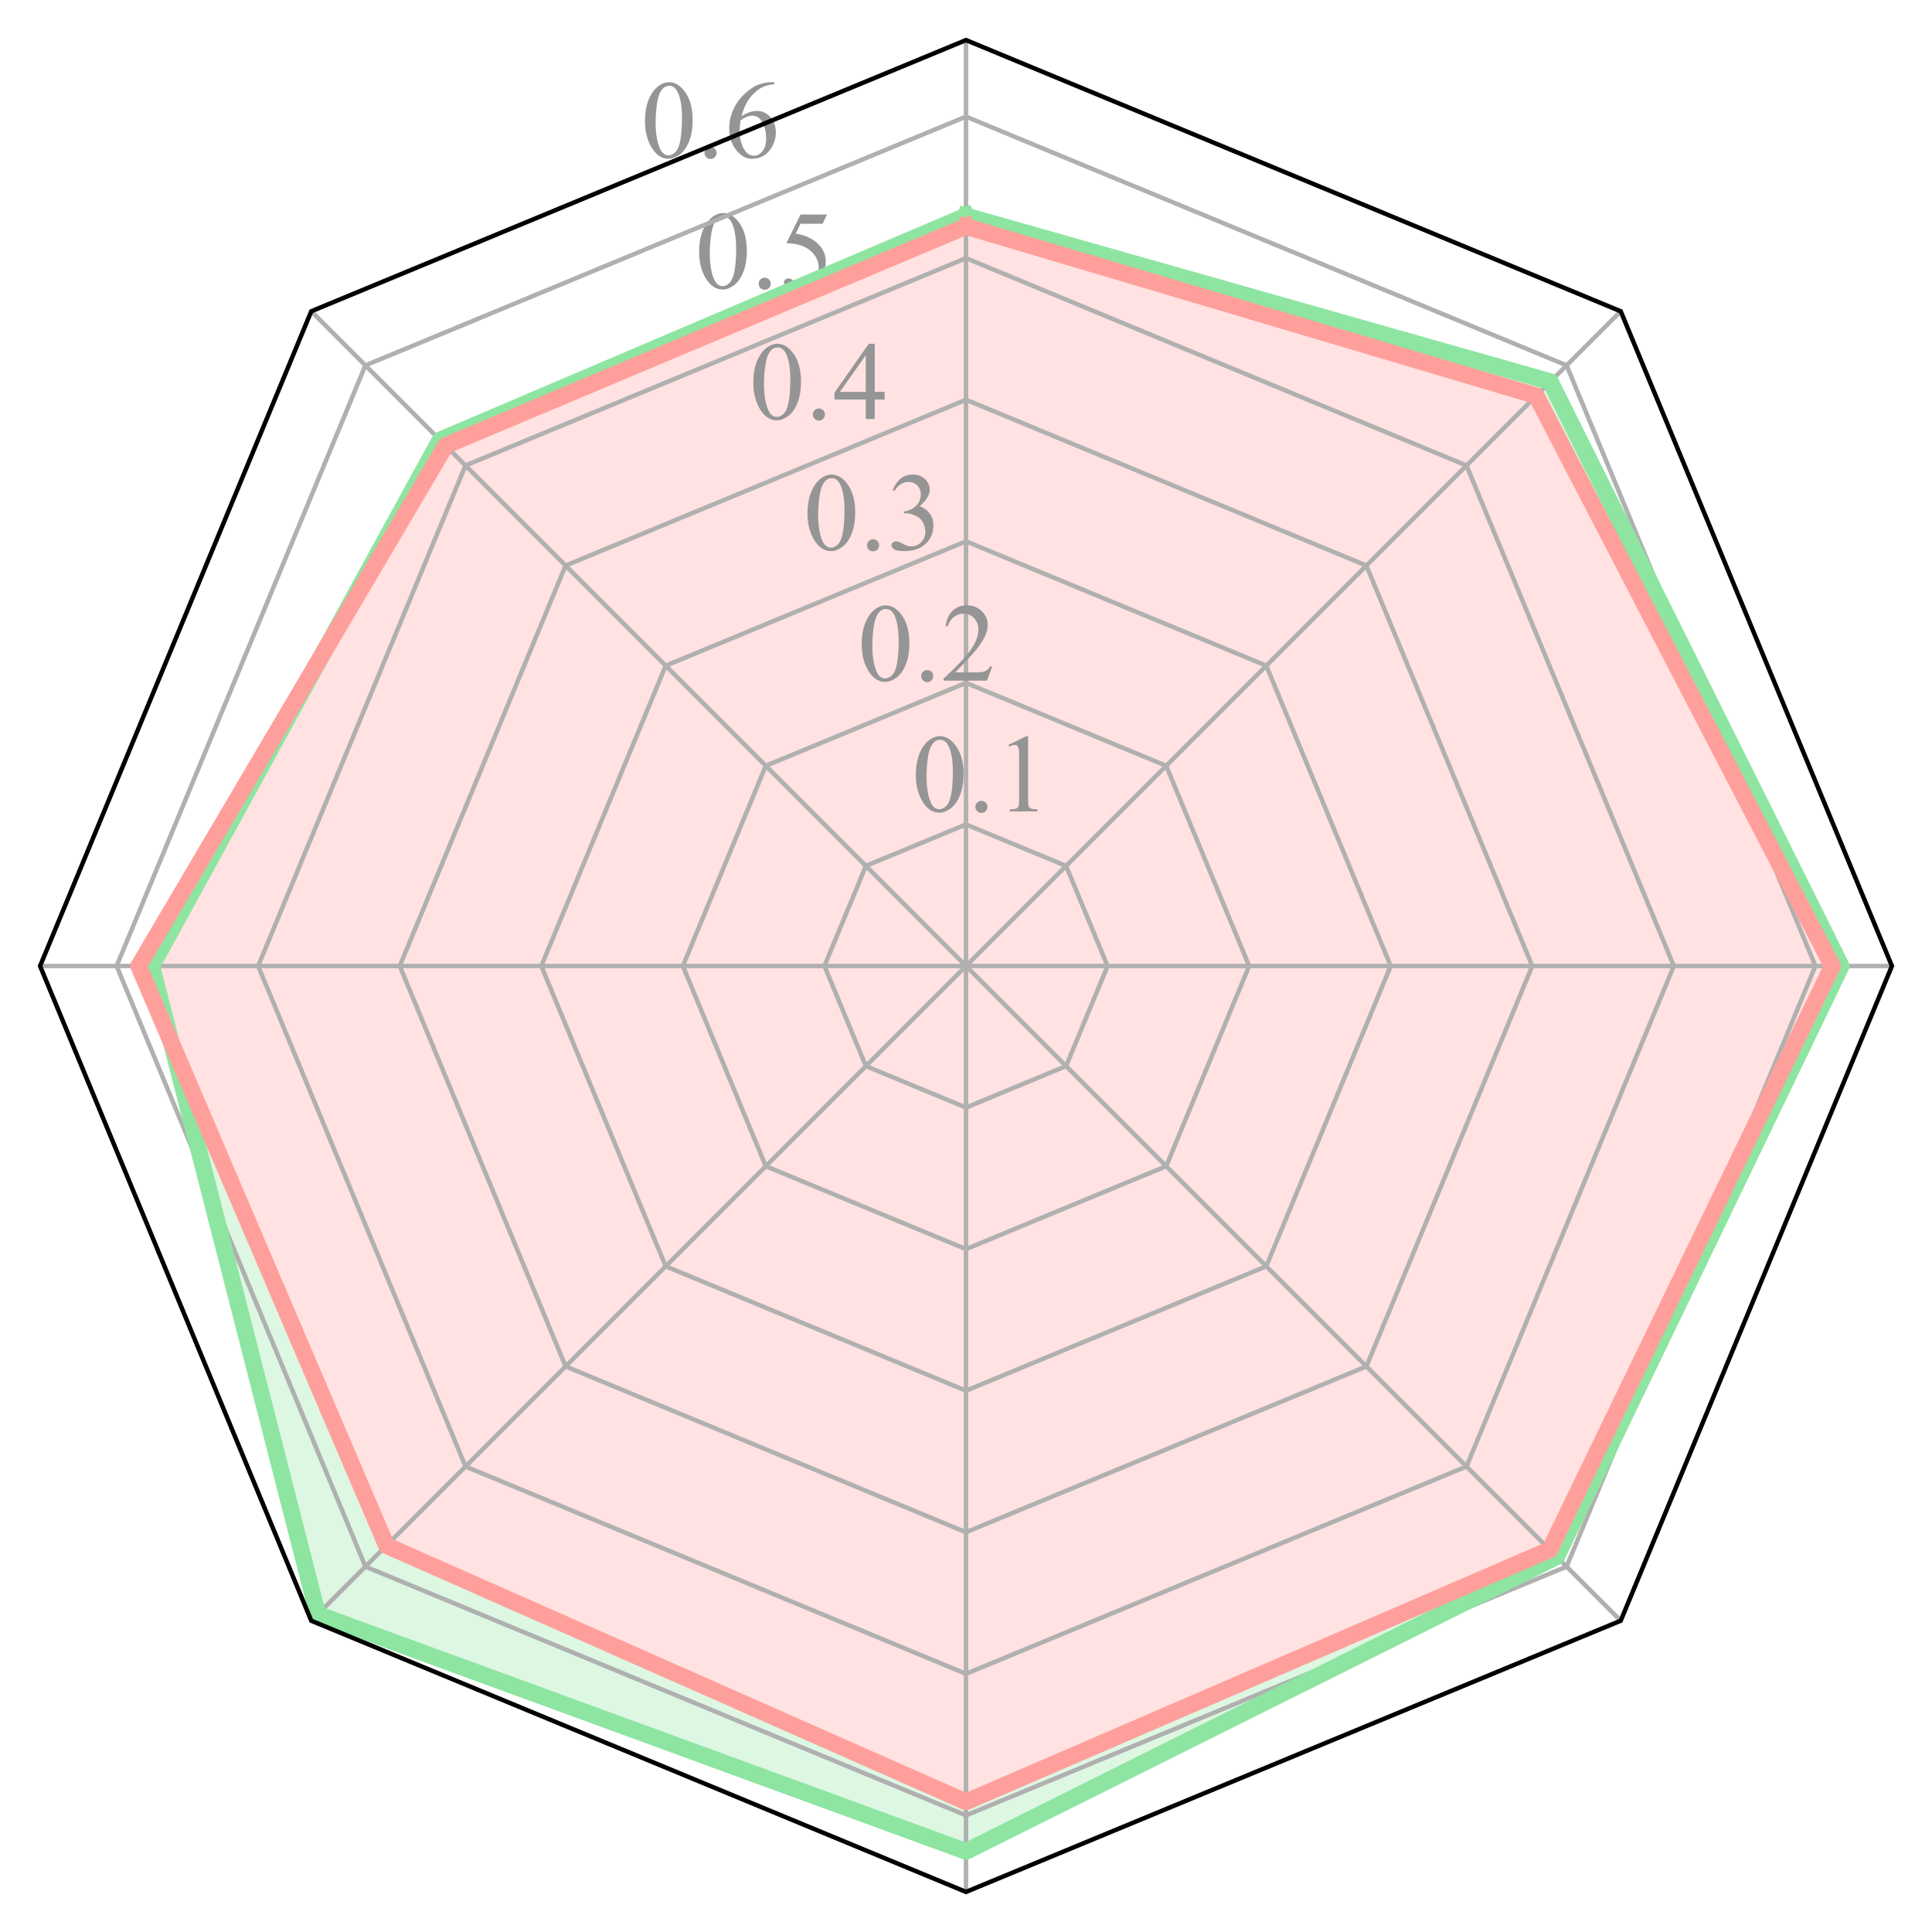
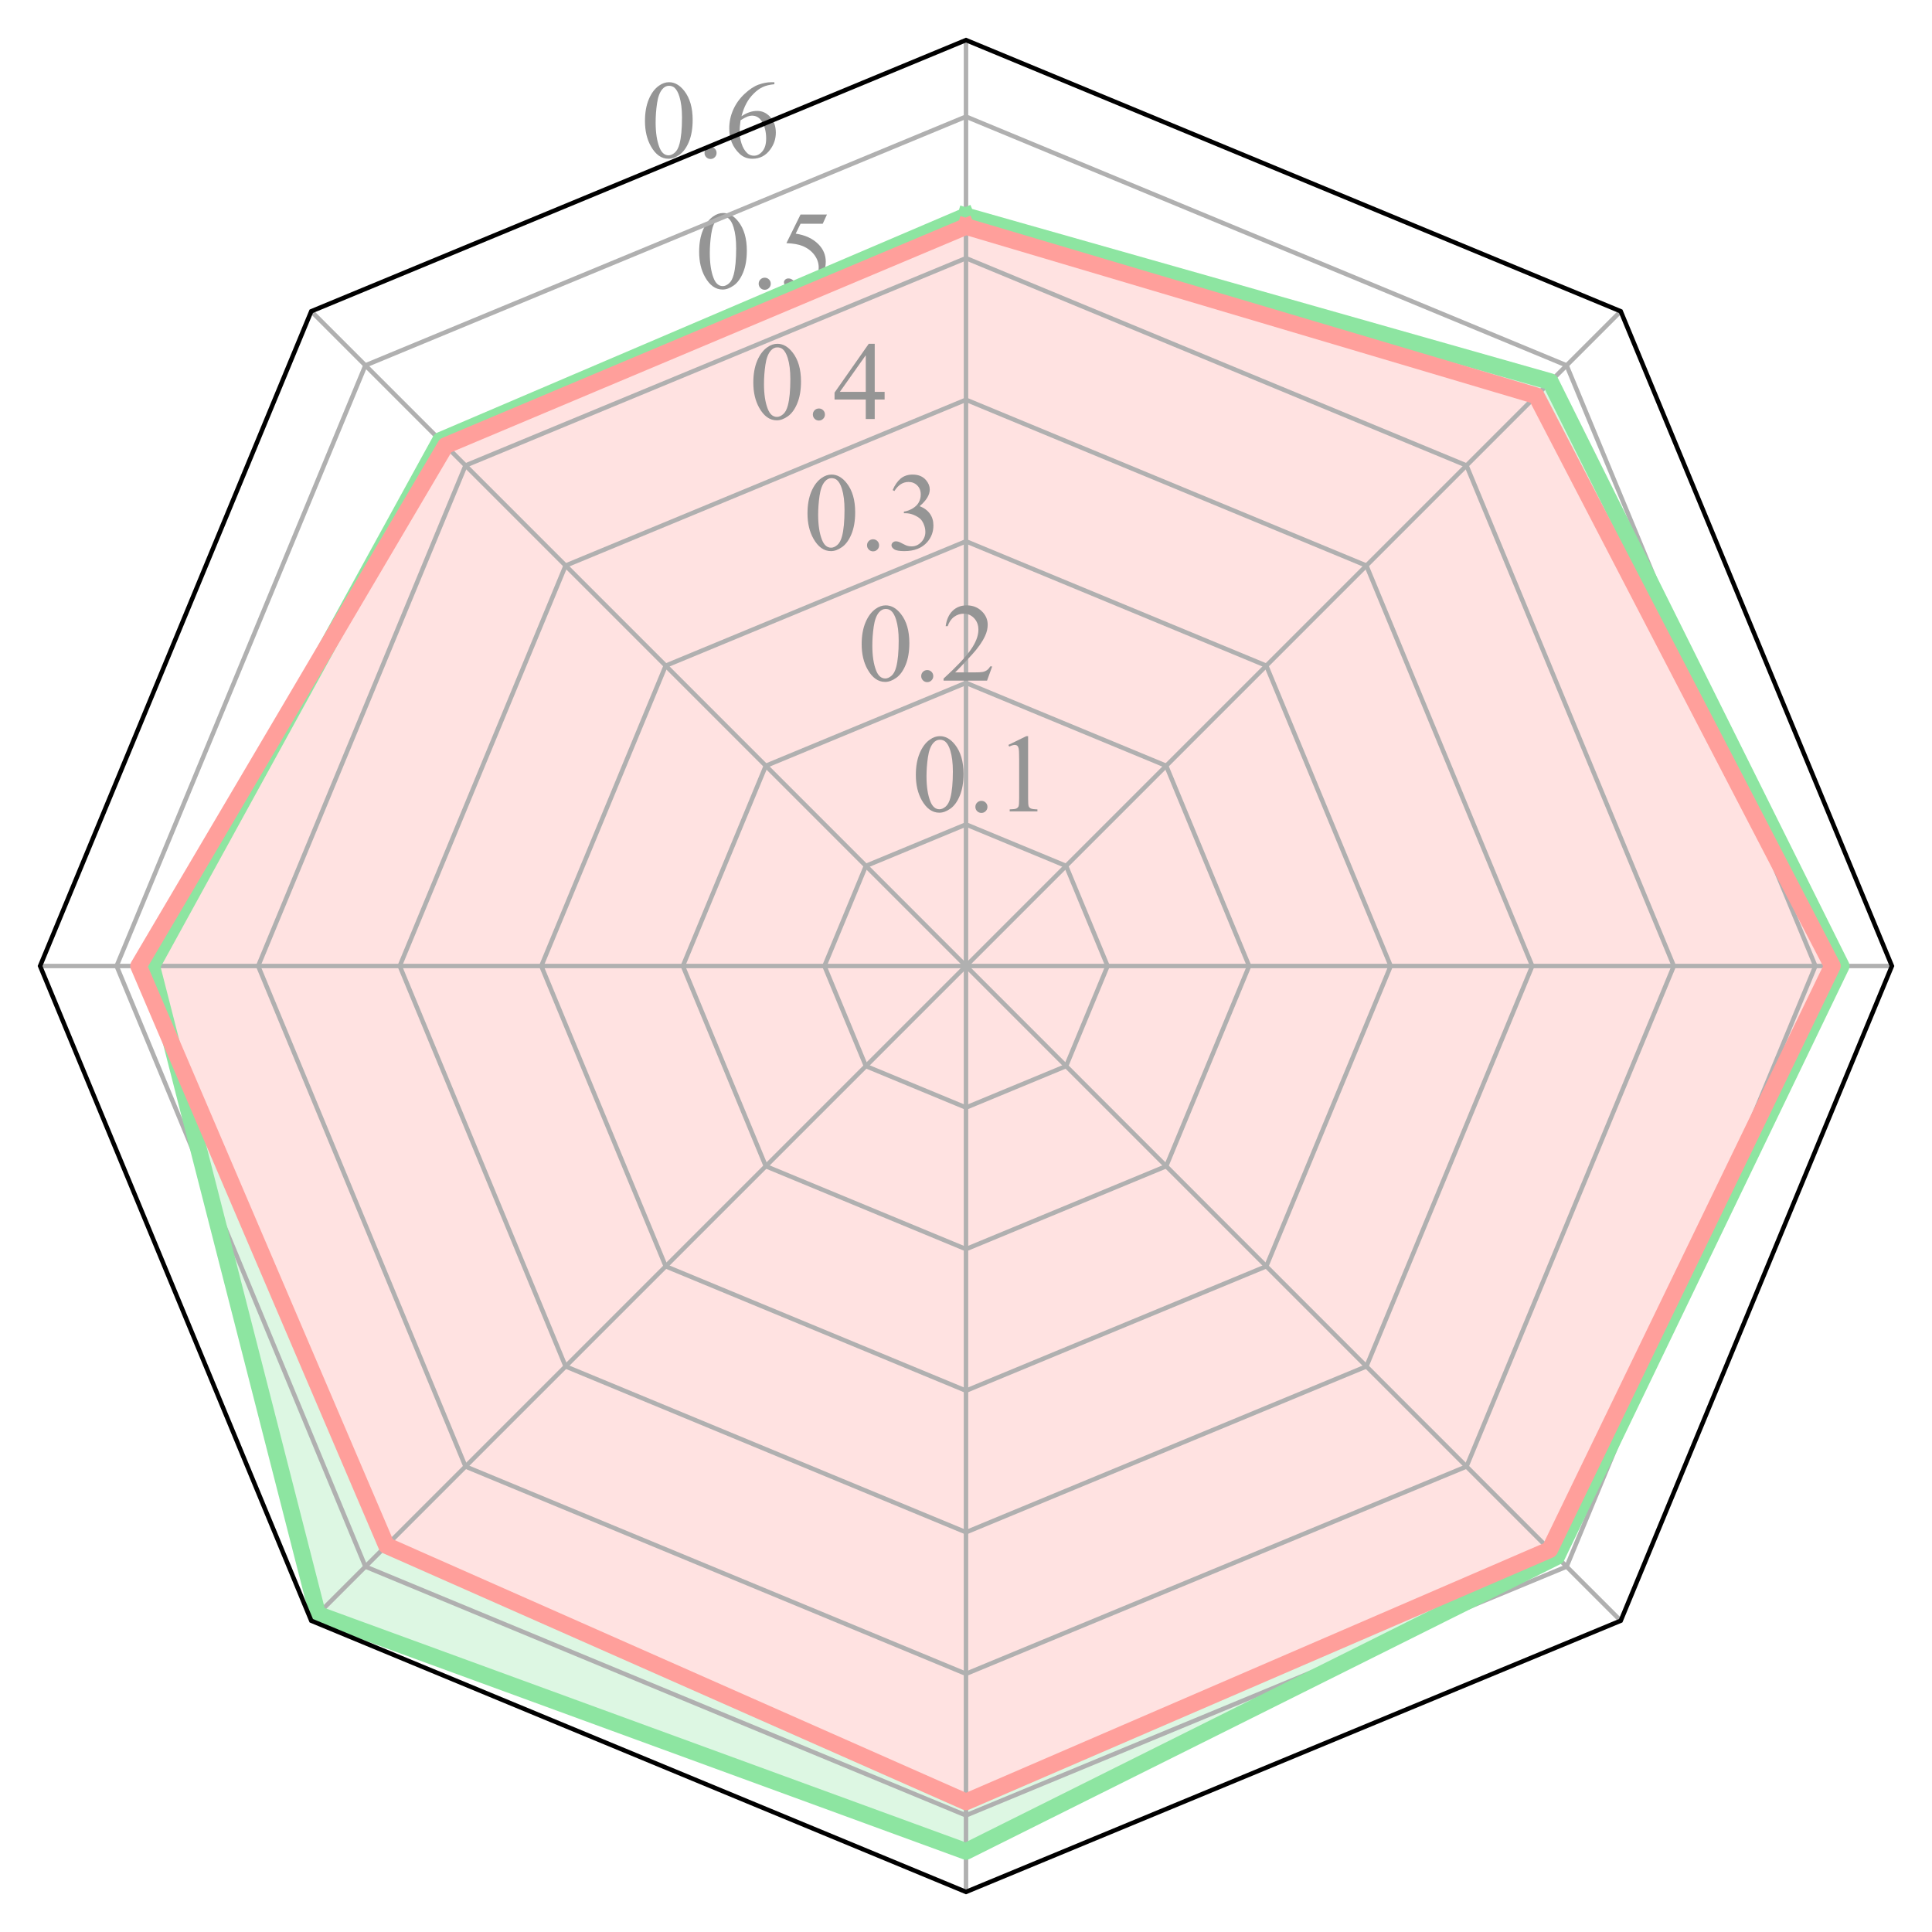
<svg xmlns="http://www.w3.org/2000/svg" xmlns:xlink="http://www.w3.org/1999/xlink" width="347.04pt" height="347.04pt" viewBox="0 0 347.04 347.04" version="1.1">
  <defs>
    <style type="text/css">*{stroke-linejoin: round; stroke-linecap: butt}</style>
  </defs>
  <g id="figure_1">
    <g id="patch_1">
      <path d="M 0 347.04  L 347.04 347.04  L 347.04 -0  L 0 -0  z " style="fill: #ffffff" />
    </g>
    <g id="axes_1">
      <g id="patch_2">
        <path d="M 173.52 7.2  L 55.914 55.914  L 7.2 173.52  L 55.914 291.126  L 173.52 339.84  L 291.126 291.126  L 339.84 173.52  L 291.126 55.914  z " style="fill: #ffffff" />
      </g>
      <g id="patch_3">
-         <path d="M 173.52 38.777  L 79.039 79.039  L 27.251 173.52  L 57.063 289.977  L 173.52 332.563  L 279.621 279.621  L 330.729 173.52  L 278.484 68.556  z " clip-path="url(#pcc08d3d7c2)" style="fill: #8de5a1; opacity: 0.3; stroke: #8de5a1; stroke-linejoin: miter" />
+         <path d="M 173.52 38.776  L 79.11 79.11  L 27.251 173.52  L 57.063 289.977  L 173.52 332.563  L 279.621 279.621  L 330.729 173.52  L 278.485 68.555  z " clip-path="url(#p7be2e0ef0e)" style="fill: #8de5a1; opacity: 0.3; stroke: #8de5a1; stroke-linejoin: miter" />
      </g>
      <g id="patch_4">
-         <path d="M 173.52 40.681  L 80.041 80.041  L 24.9 173.52  L 69.415 277.625  L 173.52 323.666  L 278.375 278.375  L 329.14 173.52  L 275.95 71.09  z " clip-path="url(#pcc08d3d7c2)" style="fill: #ffffff; stroke: #ffffff; stroke-linejoin: miter" />
+         <path d="M 173.52 40.681  L 80.038 80.038  L 24.899 173.52  L 69.415 277.625  L 173.52 323.666  L 278.375 278.375  L 329.141 173.52  L 275.95 71.09  z " clip-path="url(#p7be2e0ef0e)" style="fill: #ffffff; stroke: #ffffff; stroke-linejoin: miter" />
      </g>
      <g id="patch_5">
-         <path d="M 173.52 40.681  L 80.041 80.041  L 24.9 173.52  L 69.415 277.625  L 173.52 323.666  L 278.375 278.375  L 329.14 173.52  L 275.95 71.09  z " clip-path="url(#pcc08d3d7c2)" style="fill: #ff9f9b; opacity: 0.3; stroke: #ff9f9b; stroke-linejoin: miter" />
+         <path d="M 173.52 40.681  L 80.038 80.038  L 24.899 173.52  L 69.415 277.625  L 173.52 323.666  L 278.375 278.375  L 329.141 173.52  L 275.95 71.09  z " clip-path="url(#p7be2e0ef0e)" style="fill: #ff9f9b; opacity: 0.3; stroke: #ff9f9b; stroke-linejoin: miter" />
      </g>
      <g id="matplotlib.axis_1">
        <g id="xtick_1">
          <g id="line2d_1">
-             <path d="M 173.52 173.52  L 173.52 152.73  L 173.52 131.94  L 173.52 111.15  L 173.52 90.36  L 173.52 69.57  L 173.52 48.78  L 173.52 27.99  L 173.52 7.2  " clip-path="url(#pcc08d3d7c2)" style="fill: none; stroke: #b0b0b0; stroke-width: 0.8; stroke-linecap: square" />
+             <path d="M 173.52 173.52  L 173.52 152.73  L 173.52 131.94  L 173.52 111.15  L 173.52 90.36  L 173.52 69.57  L 173.52 48.78  L 173.52 27.99  L 173.52 7.2  " clip-path="url(#p7be2e0ef0e)" style="fill: none; stroke: #b0b0b0; stroke-width: 0.8; stroke-linecap: square" />
          </g>
        </g>
        <g id="xtick_2">
          <g id="line2d_2">
-             <path d="M 173.52 173.52  L 158.819 158.819  L 144.119 144.119  L 129.418 129.418  L 114.717 114.717  L 100.016 100.016  L 85.316 85.316  L 70.615 70.615  L 55.914 55.914  " clip-path="url(#pcc08d3d7c2)" style="fill: none; stroke: #b0b0b0; stroke-width: 0.8; stroke-linecap: square" />
+             <path d="M 173.52 173.52  L 158.819 158.819  L 144.119 144.119  L 129.418 129.418  L 114.717 114.717  L 100.016 100.016  L 85.316 85.316  L 70.615 70.615  L 55.914 55.914  " clip-path="url(#p7be2e0ef0e)" style="fill: none; stroke: #b0b0b0; stroke-width: 0.8; stroke-linecap: square" />
          </g>
        </g>
        <g id="xtick_3">
          <g id="line2d_3">
-             <path d="M 173.52 173.52  L 152.73 173.52  L 131.94 173.52  L 111.15 173.52  L 90.36 173.52  L 69.57 173.52  L 48.78 173.52  L 27.99 173.52  L 7.2 173.52  " clip-path="url(#pcc08d3d7c2)" style="fill: none; stroke: #b0b0b0; stroke-width: 0.8; stroke-linecap: square" />
+             <path d="M 173.52 173.52  L 152.73 173.52  L 131.94 173.52  L 111.15 173.52  L 90.36 173.52  L 69.57 173.52  L 48.78 173.52  L 27.99 173.52  L 7.2 173.52  " clip-path="url(#p7be2e0ef0e)" style="fill: none; stroke: #b0b0b0; stroke-width: 0.8; stroke-linecap: square" />
          </g>
        </g>
        <g id="xtick_4">
          <g id="line2d_4">
-             <path d="M 173.52 173.52  L 158.819 188.221  L 144.119 202.922  L 129.418 217.622  L 114.717 232.323  L 100.016 247.024  L 85.316 261.724  L 70.615 276.425  L 55.914 291.126  " clip-path="url(#pcc08d3d7c2)" style="fill: none; stroke: #b0b0b0; stroke-width: 0.8; stroke-linecap: square" />
+             <path d="M 173.52 173.52  L 158.819 188.221  L 144.119 202.922  L 129.418 217.622  L 114.717 232.323  L 100.016 247.024  L 85.316 261.724  L 70.615 276.425  L 55.914 291.126  " clip-path="url(#p7be2e0ef0e)" style="fill: none; stroke: #b0b0b0; stroke-width: 0.8; stroke-linecap: square" />
          </g>
        </g>
        <g id="xtick_5">
          <g id="line2d_5">
-             <path d="M 173.52 173.52  L 173.52 194.31  L 173.52 215.1  L 173.52 235.89  L 173.52 256.68  L 173.52 277.47  L 173.52 298.26  L 173.52 319.05  L 173.52 339.84  " clip-path="url(#pcc08d3d7c2)" style="fill: none; stroke: #b0b0b0; stroke-width: 0.8; stroke-linecap: square" />
+             <path d="M 173.52 173.52  L 173.52 194.31  L 173.52 215.1  L 173.52 235.89  L 173.52 256.68  L 173.52 277.47  L 173.52 298.26  L 173.52 319.05  L 173.52 339.84  " clip-path="url(#p7be2e0ef0e)" style="fill: none; stroke: #b0b0b0; stroke-width: 0.8; stroke-linecap: square" />
          </g>
        </g>
        <g id="xtick_6">
          <g id="line2d_6">
-             <path d="M 173.52 173.52  L 188.221 188.221  L 202.922 202.922  L 217.622 217.622  L 232.323 232.323  L 247.024 247.024  L 261.724 261.724  L 276.425 276.425  L 291.126 291.126  " clip-path="url(#pcc08d3d7c2)" style="fill: none; stroke: #b0b0b0; stroke-width: 0.8; stroke-linecap: square" />
+             <path d="M 173.52 173.52  L 188.221 188.221  L 202.922 202.922  L 217.622 217.622  L 232.323 232.323  L 247.024 247.024  L 261.724 261.724  L 276.425 276.425  L 291.126 291.126  " clip-path="url(#p7be2e0ef0e)" style="fill: none; stroke: #b0b0b0; stroke-width: 0.8; stroke-linecap: square" />
          </g>
        </g>
        <g id="xtick_7">
          <g id="line2d_7">
-             <path d="M 173.52 173.52  L 194.31 173.52  L 215.1 173.52  L 235.89 173.52  L 256.68 173.52  L 277.47 173.52  L 298.26 173.52  L 319.05 173.52  L 339.84 173.52  " clip-path="url(#pcc08d3d7c2)" style="fill: none; stroke: #b0b0b0; stroke-width: 0.8; stroke-linecap: square" />
+             <path d="M 173.52 173.52  L 194.31 173.52  L 215.1 173.52  L 235.89 173.52  L 256.68 173.52  L 277.47 173.52  L 298.26 173.52  L 319.05 173.52  L 339.84 173.52  " clip-path="url(#p7be2e0ef0e)" style="fill: none; stroke: #b0b0b0; stroke-width: 0.8; stroke-linecap: square" />
          </g>
        </g>
        <g id="xtick_8">
          <g id="line2d_8">
-             <path d="M 173.52 173.52  L 188.221 158.819  L 202.922 144.119  L 217.622 129.418  L 232.323 114.717  L 247.024 100.016  L 261.724 85.316  L 276.425 70.615  L 291.126 55.914  " clip-path="url(#pcc08d3d7c2)" style="fill: none; stroke: #b0b0b0; stroke-width: 0.8; stroke-linecap: square" />
+             <path d="M 173.52 173.52  L 188.221 158.819  L 202.922 144.119  L 217.622 129.418  L 232.323 114.717  L 247.024 100.016  L 261.724 85.316  L 276.425 70.615  L 291.126 55.914  " clip-path="url(#p7be2e0ef0e)" style="fill: none; stroke: #b0b0b0; stroke-width: 0.8; stroke-linecap: square" />
          </g>
        </g>
      </g>
      <g id="matplotlib.axis_2">
        <g id="ytick_1">
          <g id="line2d_9">
-             <path d="M 173.52 148.091  L 155.539 155.539  L 148.091 173.52  L 155.539 191.501  L 173.52 198.949  L 191.501 191.501  L 198.949 173.52  L 191.501 155.539  L 173.52 148.091  " clip-path="url(#pcc08d3d7c2)" style="fill: none; stroke: #b0b0b0; stroke-width: 0.8; stroke-linecap: square" />
+             <path d="M 173.52 148.091  L 155.539 155.539  L 148.091 173.52  L 155.539 191.501  L 173.52 198.949  L 191.501 191.501  L 198.949 173.52  L 191.501 155.539  L 173.52 148.091  " clip-path="url(#p7be2e0ef0e)" style="fill: none; stroke: #b0b0b0; stroke-width: 0.8; stroke-linecap: square" />
          </g>
          <g id="text_1">
            <g style="fill: #959595" transform="translate(163.7888 145.7487) scale(0.2 -0.2)">
              <defs>
                <path id="TimesNewRomanPSMT-30" d="M 231 2094  Q 231 2819 450 3342  Q 669 3866 1031 4122  Q 1313 4325 1613 4325  Q 2100 4325 2488 3828  Q 2972 3213 2972 2159  Q 2972 1422 2759 906  Q 2547 391 2217 158  Q 1888 -75 1581 -75  Q 975 -75 572 641  Q 231 1244 231 2094  z M 844 2016  Q 844 1141 1059 588  Q 1238 122 1591 122  Q 1759 122 1940 273  Q 2122 425 2216 781  Q 2359 1319 2359 2297  Q 2359 3022 2209 3506  Q 2097 3866 1919 4016  Q 1791 4119 1609 4119  Q 1397 4119 1231 3928  Q 1006 3669 925 3112  Q 844 2556 844 2016  z " transform="scale(0.015625)" />
                <path id="TimesNewRomanPSMT-2e" d="M 800 606  Q 947 606 1047 504  Q 1147 403 1147 259  Q 1147 116 1045 14  Q 944 -88 800 -88  Q 656 -88 554 14  Q 453 116 453 259  Q 453 406 554 506  Q 656 606 800 606  z " transform="scale(0.015625)" />
                <path id="TimesNewRomanPSMT-31" d="M 750 3822  L 1781 4325  L 1884 4325  L 1884 747  Q 1884 391 1914 303  Q 1944 216 2037 169  Q 2131 122 2419 116  L 2419 0  L 825 0  L 825 116  Q 1125 122 1212 167  Q 1300 213 1334 289  Q 1369 366 1369 747  L 1369 3034  Q 1369 3497 1338 3628  Q 1316 3728 1258 3775  Q 1200 3822 1119 3822  Q 1003 3822 797 3725  L 750 3822  z " transform="scale(0.015625)" />
              </defs>
              <use xlink:href="#TimesNewRomanPSMT-30" />
              <use xlink:href="#TimesNewRomanPSMT-2e" x="50" />
              <use xlink:href="#TimesNewRomanPSMT-31" x="75" />
            </g>
          </g>
        </g>
        <g id="ytick_2">
          <g id="line2d_10">
-             <path d="M 173.52 122.662  L 137.558 137.558  L 122.662 173.52  L 137.558 209.482  L 173.52 224.378  L 209.482 209.482  L 224.378 173.52  L 209.482 137.558  L 173.52 122.662  " clip-path="url(#pcc08d3d7c2)" style="fill: none; stroke: #b0b0b0; stroke-width: 0.8; stroke-linecap: square" />
+             <path d="M 173.52 122.662  L 137.558 137.558  L 122.662 173.52  L 137.558 209.482  L 173.52 224.378  L 209.482 209.482  L 224.378 173.52  L 209.482 137.558  L 173.52 122.662  " clip-path="url(#p7be2e0ef0e)" style="fill: none; stroke: #b0b0b0; stroke-width: 0.8; stroke-linecap: square" />
          </g>
          <g id="text_2">
-             <g style="fill: #959595" transform="translate(154.0576 122.2556) scale(0.2 -0.2)">
+             <g style="fill: #959595" transform="translate(154.0576 122.2555) scale(0.2 -0.2)">
              <defs>
                <path id="TimesNewRomanPSMT-32" d="M 2934 816  L 2638 0  L 138 0  L 138 116  Q 1241 1122 1691 1759  Q 2141 2397 2141 2925  Q 2141 3328 1894 3587  Q 1647 3847 1303 3847  Q 991 3847 742 3664  Q 494 3481 375 3128  L 259 3128  Q 338 3706 661 4015  Q 984 4325 1469 4325  Q 1984 4325 2329 3994  Q 2675 3663 2675 3213  Q 2675 2891 2525 2569  Q 2294 2063 1775 1497  Q 997 647 803 472  L 1909 472  Q 2247 472 2383 497  Q 2519 522 2628 598  Q 2738 675 2819 816  L 2934 816  z " transform="scale(0.015625)" />
              </defs>
              <use xlink:href="#TimesNewRomanPSMT-30" />
              <use xlink:href="#TimesNewRomanPSMT-2e" x="50" />
              <use xlink:href="#TimesNewRomanPSMT-32" x="75" />
            </g>
          </g>
        </g>
        <g id="ytick_3">
          <g id="line2d_11">
-             <path d="M 173.52 97.234  L 119.577 119.577  L 97.234 173.52  L 119.577 227.463  L 173.52 249.806  L 227.463 227.463  L 249.806 173.52  L 227.463 119.577  L 173.52 97.234  " clip-path="url(#pcc08d3d7c2)" style="fill: none; stroke: #b0b0b0; stroke-width: 0.8; stroke-linecap: square" />
+             <path d="M 173.52 97.233  L 119.577 119.577  L 97.233 173.52  L 119.577 227.463  L 173.52 249.807  L 227.463 227.463  L 249.807 173.52  L 227.463 119.577  L 173.52 97.233  " clip-path="url(#p7be2e0ef0e)" style="fill: none; stroke: #b0b0b0; stroke-width: 0.8; stroke-linecap: square" />
          </g>
          <g id="text_3">
-             <g style="fill: #959595" transform="translate(144.3265 98.76242) scale(0.2 -0.2)">
+             <g style="fill: #959595" transform="translate(144.3264 98.76232) scale(0.2 -0.2)">
              <defs>
                <path id="TimesNewRomanPSMT-33" d="M 325 3431  Q 506 3859 782 4092  Q 1059 4325 1472 4325  Q 1981 4325 2253 3994  Q 2459 3747 2459 3466  Q 2459 3003 1878 2509  Q 2269 2356 2469 2072  Q 2669 1788 2669 1403  Q 2669 853 2319 450  Q 1863 -75 997 -75  Q 569 -75 414 31  Q 259 138 259 259  Q 259 350 332 419  Q 406 488 509 488  Q 588 488 669 463  Q 722 447 909 348  Q 1097 250 1169 231  Q 1284 197 1416 197  Q 1734 197 1970 444  Q 2206 691 2206 1028  Q 2206 1275 2097 1509  Q 2016 1684 1919 1775  Q 1784 1900 1550 2001  Q 1316 2103 1072 2103  L 972 2103  L 972 2197  Q 1219 2228 1467 2375  Q 1716 2522 1828 2728  Q 1941 2934 1941 3181  Q 1941 3503 1739 3701  Q 1538 3900 1238 3900  Q 753 3900 428 3381  L 325 3431  z " transform="scale(0.015625)" />
              </defs>
              <use xlink:href="#TimesNewRomanPSMT-30" />
              <use xlink:href="#TimesNewRomanPSMT-2e" x="50" />
              <use xlink:href="#TimesNewRomanPSMT-33" x="75" />
            </g>
          </g>
        </g>
        <g id="ytick_4">
          <g id="line2d_12">
-             <path d="M 173.52 71.805  L 101.596 101.596  L 71.805 173.52  L 101.596 245.444  L 173.52 275.235  L 245.444 245.444  L 275.235 173.52  L 245.444 101.596  L 173.52 71.805  " clip-path="url(#pcc08d3d7c2)" style="fill: none; stroke: #b0b0b0; stroke-width: 0.8; stroke-linecap: square" />
+             <path d="M 173.52 71.805  L 101.596 101.596  L 71.805 173.52  L 101.596 245.444  L 173.52 275.235  L 245.444 245.444  L 275.235 173.52  L 245.444 101.596  L 173.52 71.805  " clip-path="url(#p7be2e0ef0e)" style="fill: none; stroke: #b0b0b0; stroke-width: 0.8; stroke-linecap: square" />
          </g>
          <g id="text_4">
-             <g style="fill: #959595" transform="translate(134.5953 75.26926) scale(0.2 -0.2)">
+             <g style="fill: #959595" transform="translate(134.5952 75.26913) scale(0.2 -0.2)">
              <defs>
                <path id="TimesNewRomanPSMT-34" d="M 2978 1563  L 2978 1119  L 2409 1119  L 2409 0  L 1894 0  L 1894 1119  L 100 1119  L 100 1519  L 2066 4325  L 2409 4325  L 2409 1563  L 2978 1563  z M 1894 1563  L 1894 3666  L 406 1563  L 1894 1563  z " transform="scale(0.015625)" />
              </defs>
              <use xlink:href="#TimesNewRomanPSMT-30" />
              <use xlink:href="#TimesNewRomanPSMT-2e" x="50" />
              <use xlink:href="#TimesNewRomanPSMT-34" x="75" />
            </g>
          </g>
        </g>
        <g id="ytick_5">
          <g id="line2d_13">
-             <path d="M 173.52 46.376  L 83.616 83.616  L 46.376 173.52  L 83.616 263.424  L 173.52 300.664  L 263.424 263.424  L 300.664 173.52  L 263.424 83.616  L 173.52 46.376  " clip-path="url(#pcc08d3d7c2)" style="fill: none; stroke: #b0b0b0; stroke-width: 0.8; stroke-linecap: square" />
+             <path d="M 173.52 46.376  L 83.615 83.615  L 46.376 173.52  L 83.615 263.425  L 173.52 300.664  L 263.425 263.425  L 300.664 173.52  L 263.425 83.615  L 173.52 46.376  " clip-path="url(#p7be2e0ef0e)" style="fill: none; stroke: #b0b0b0; stroke-width: 0.8; stroke-linecap: square" />
          </g>
          <g id="text_5">
-             <g style="fill: #959595" transform="translate(124.8641 51.77611) scale(0.2 -0.2)">
+             <g style="fill: #959595" transform="translate(124.864 51.77595) scale(0.2 -0.2)">
              <defs>
                <path id="TimesNewRomanPSMT-35" d="M 2778 4238  L 2534 3706  L 1259 3706  L 981 3138  Q 1809 3016 2294 2522  Q 2709 2097 2709 1522  Q 2709 1188 2573 903  Q 2438 619 2231 419  Q 2025 219 1772 97  Q 1413 -75 1034 -75  Q 653 -75 479 54  Q 306 184 306 341  Q 306 428 378 495  Q 450 563 559 563  Q 641 563 702 538  Q 763 513 909 409  Q 1144 247 1384 247  Q 1750 247 2026 523  Q 2303 800 2303 1197  Q 2303 1581 2056 1914  Q 1809 2247 1375 2428  Q 1034 2569 447 2591  L 1259 4238  L 2778 4238  z " transform="scale(0.015625)" />
              </defs>
              <use xlink:href="#TimesNewRomanPSMT-30" />
              <use xlink:href="#TimesNewRomanPSMT-2e" x="50" />
              <use xlink:href="#TimesNewRomanPSMT-35" x="75" />
            </g>
          </g>
        </g>
        <g id="ytick_6">
          <g id="line2d_14">
-             <path d="M 173.52 20.947  L 65.635 65.635  L 20.947 173.52  L 65.635 281.405  L 173.52 326.093  L 281.405 281.405  L 326.093 173.52  L 281.405 65.635  L 173.52 20.947  " clip-path="url(#pcc08d3d7c2)" style="fill: none; stroke: #b0b0b0; stroke-width: 0.8; stroke-linecap: square" />
+             <path d="M 173.52 20.947  L 65.635 65.635  L 20.947 173.52  L 65.635 281.405  L 173.52 326.093  L 281.405 281.405  L 326.093 173.52  L 281.405 65.635  L 173.52 20.947  " clip-path="url(#p7be2e0ef0e)" style="fill: none; stroke: #b0b0b0; stroke-width: 0.8; stroke-linecap: square" />
          </g>
          <g id="text_6">
-             <g style="fill: #959595" transform="translate(115.1329 28.28296) scale(0.2 -0.2)">
+             <g style="fill: #959595" transform="translate(115.1328 28.28276) scale(0.2 -0.2)">
              <defs>
                <path id="TimesNewRomanPSMT-36" d="M 2869 4325  L 2869 4209  Q 2456 4169 2195 4045  Q 1934 3922 1679 3669  Q 1425 3416 1258 3105  Q 1091 2794 978 2366  Q 1428 2675 1881 2675  Q 2316 2675 2634 2325  Q 2953 1975 2953 1425  Q 2953 894 2631 456  Q 2244 -75 1606 -75  Q 1172 -75 869 213  Q 275 772 275 1663  Q 275 2231 503 2743  Q 731 3256 1154 3653  Q 1578 4050 1965 4187  Q 2353 4325 2688 4325  L 2869 4325  z M 925 2138  Q 869 1716 869 1456  Q 869 1156 980 804  Q 1091 453 1309 247  Q 1469 100 1697 100  Q 1969 100 2183 356  Q 2397 613 2397 1088  Q 2397 1622 2184 2012  Q 1972 2403 1581 2403  Q 1463 2403 1327 2353  Q 1191 2303 925 2138  z " transform="scale(0.015625)" />
              </defs>
              <use xlink:href="#TimesNewRomanPSMT-30" />
              <use xlink:href="#TimesNewRomanPSMT-2e" x="50" />
              <use xlink:href="#TimesNewRomanPSMT-36" x="75" />
            </g>
          </g>
        </g>
      </g>
      <g id="line2d_15">
-         <path d="M 173.52 38.777  L 79.039 79.039  L 27.251 173.52  L 57.063 289.977  L 173.52 332.563  L 279.621 279.621  L 330.729 173.52  L 278.484 68.556  L 173.52 38.777  " clip-path="url(#pcc08d3d7c2)" style="fill: none; stroke: #8de5a1; stroke-width: 3; stroke-linecap: square" />
+         <path d="M 173.52 38.776  L 79.11 79.11  L 27.251 173.52  L 57.063 289.977  L 173.52 332.563  L 279.621 279.621  L 330.729 173.52  L 278.485 68.555  L 173.52 38.776  " clip-path="url(#p7be2e0ef0e)" style="fill: none; stroke: #8de5a1; stroke-width: 3; stroke-linecap: square" />
      </g>
      <g id="line2d_16">
-         <path d="M 173.52 40.681  L 80.041 80.041  L 24.9 173.52  L 69.415 277.625  L 173.52 323.666  L 278.375 278.375  L 329.14 173.52  L 275.95 71.09  L 173.52 40.681  " clip-path="url(#pcc08d3d7c2)" style="fill: none; stroke: #ff9f9b; stroke-width: 3; stroke-linecap: square" />
+         <path d="M 173.52 40.681  L 80.038 80.038  L 24.899 173.52  L 69.415 277.625  L 173.52 323.666  L 278.375 278.375  L 329.141 173.52  L 275.95 71.09  L 173.52 40.681  " clip-path="url(#p7be2e0ef0e)" style="fill: none; stroke: #ff9f9b; stroke-width: 3; stroke-linecap: square" />
      </g>
      <g id="patch_6">
        <path d="M 173.52 7.2  L 55.914 55.914  L 7.2 173.52  L 55.914 291.126  L 173.52 339.84  L 291.126 291.126  L 339.84 173.52  L 291.126 55.914  L 173.52 7.2  z " style="fill: none; stroke: #000000; stroke-width: 0.8; stroke-linejoin: miter; stroke-linecap: square" />
      </g>
    </g>
  </g>
  <defs>
-     <clipPath id="pcc08d3d7c2">
+     <clipPath id="p7be2e0ef0e">
      <path d="M 173.52 7.2  L 55.914 55.914  L 7.2 173.52  L 55.914 291.126  L 173.52 339.84  L 291.126 291.126  L 339.84 173.52  L 291.126 55.914  z " />
    </clipPath>
  </defs>
</svg>
